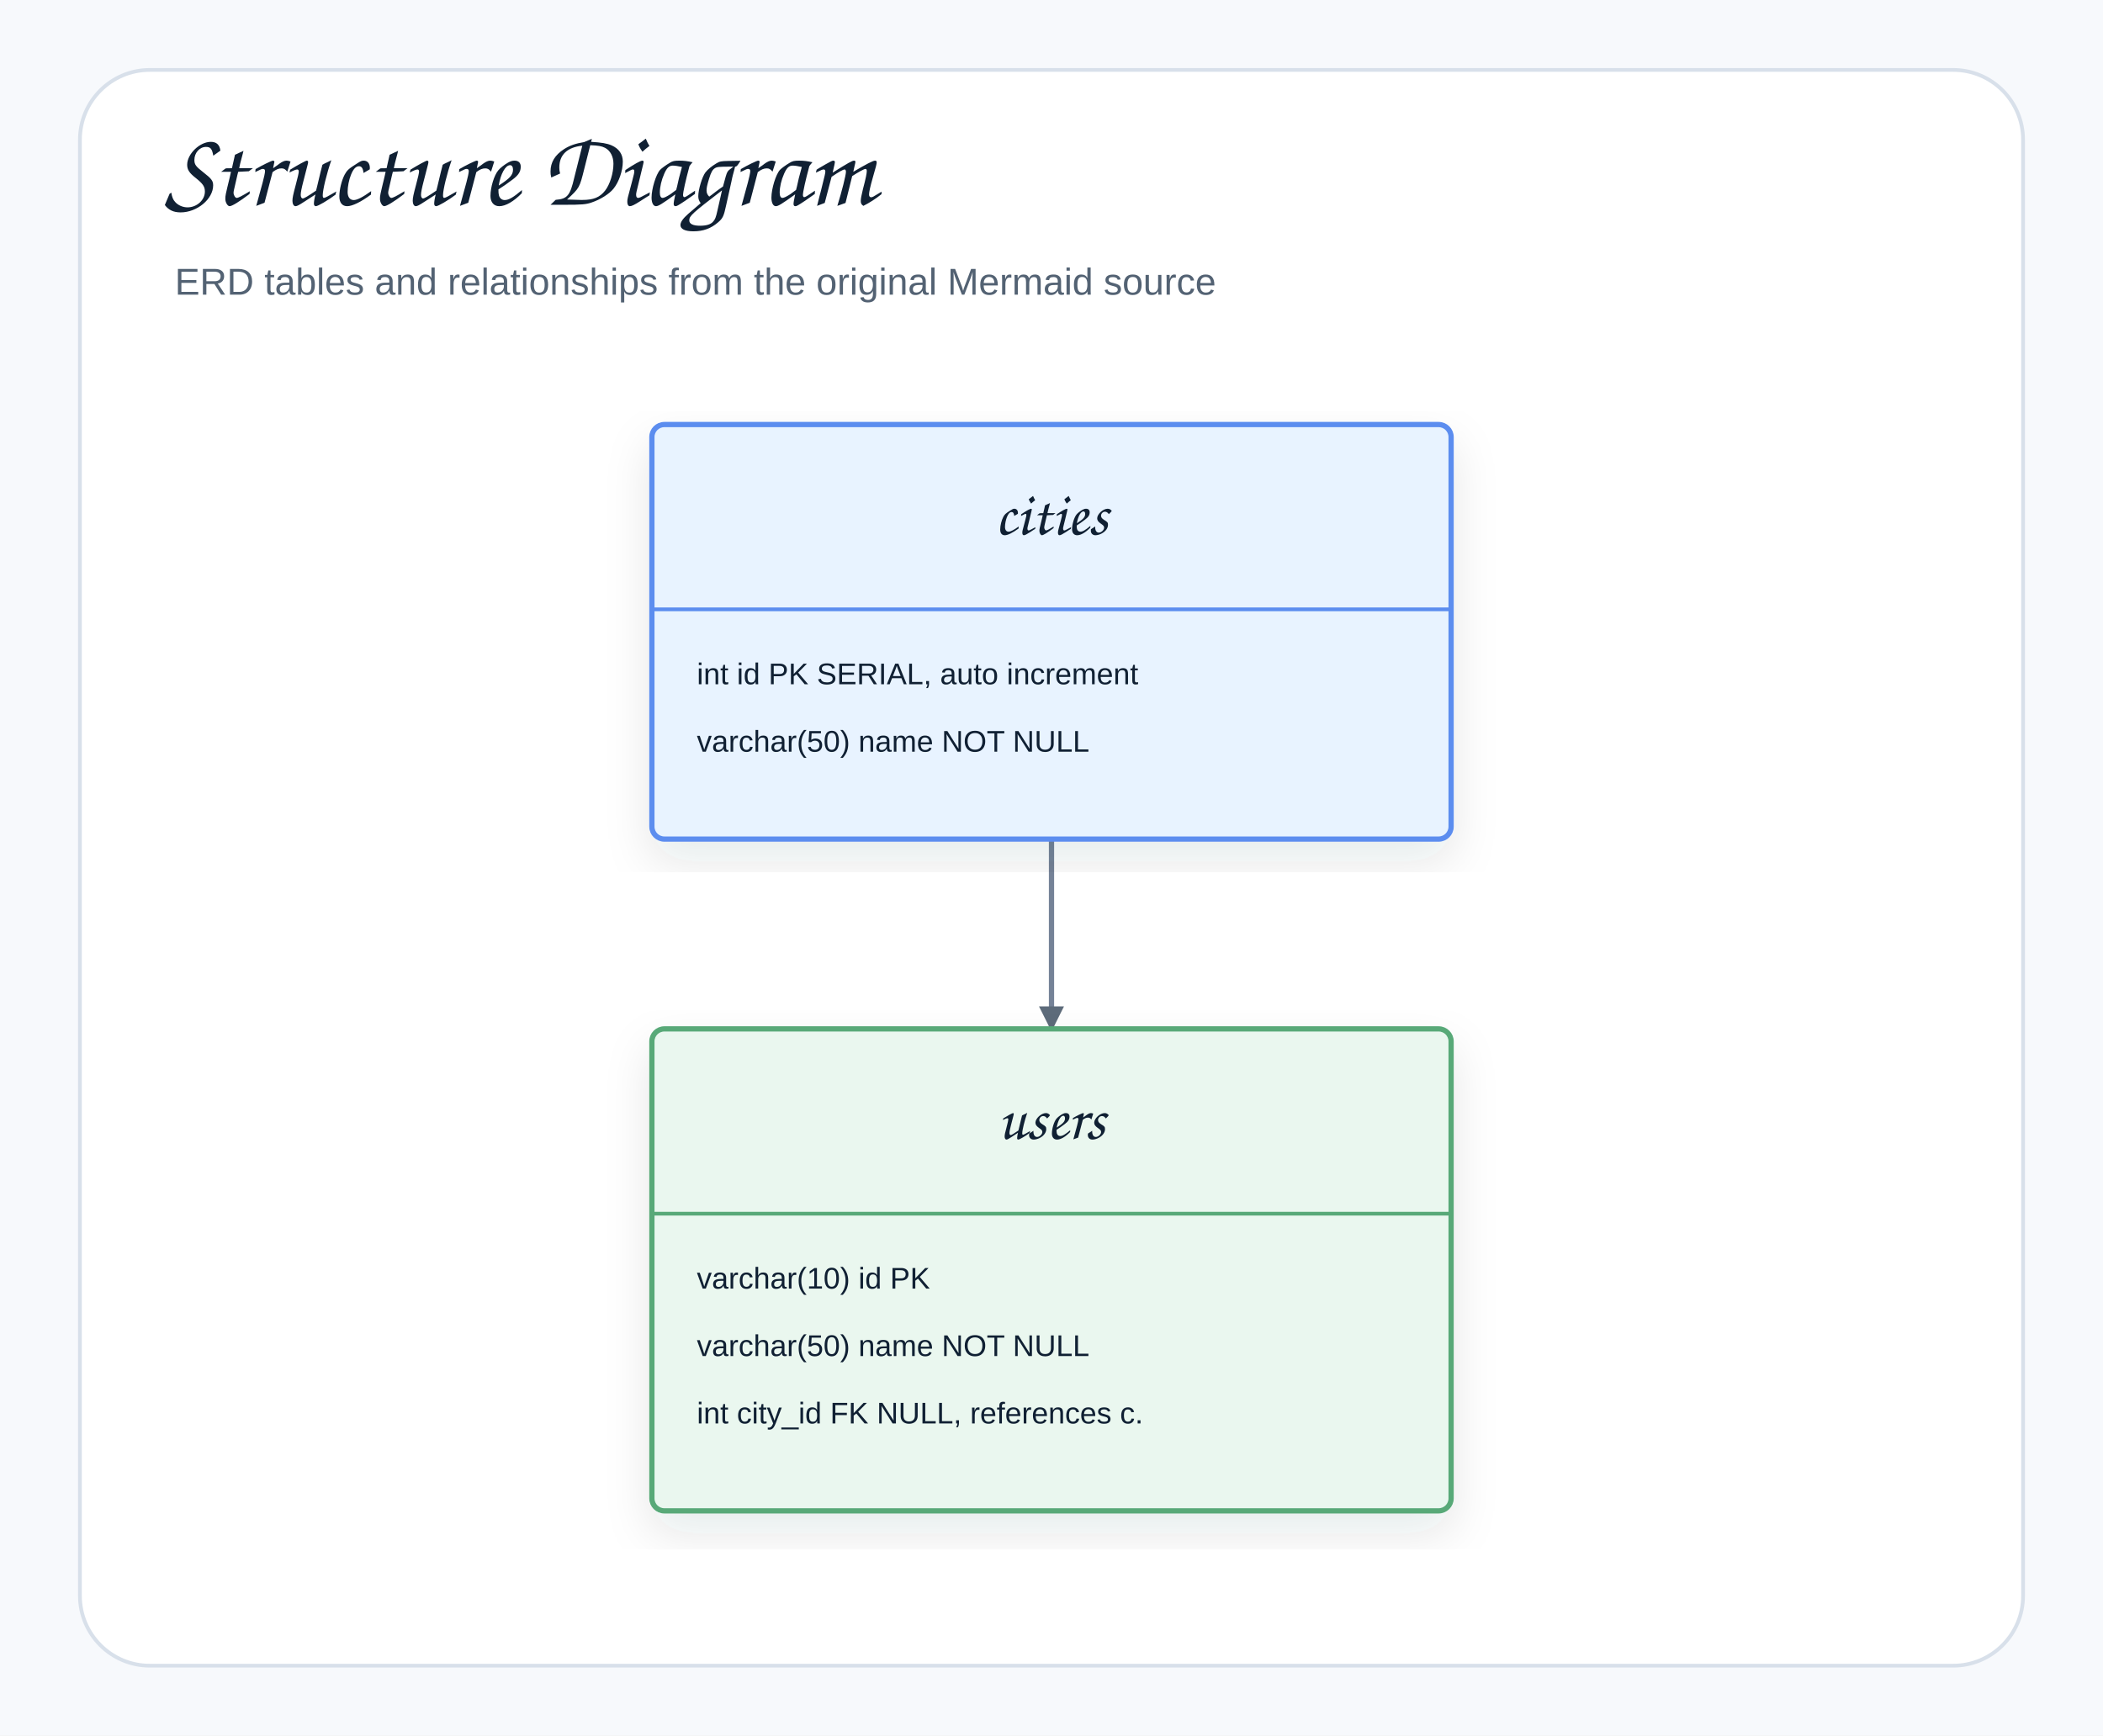
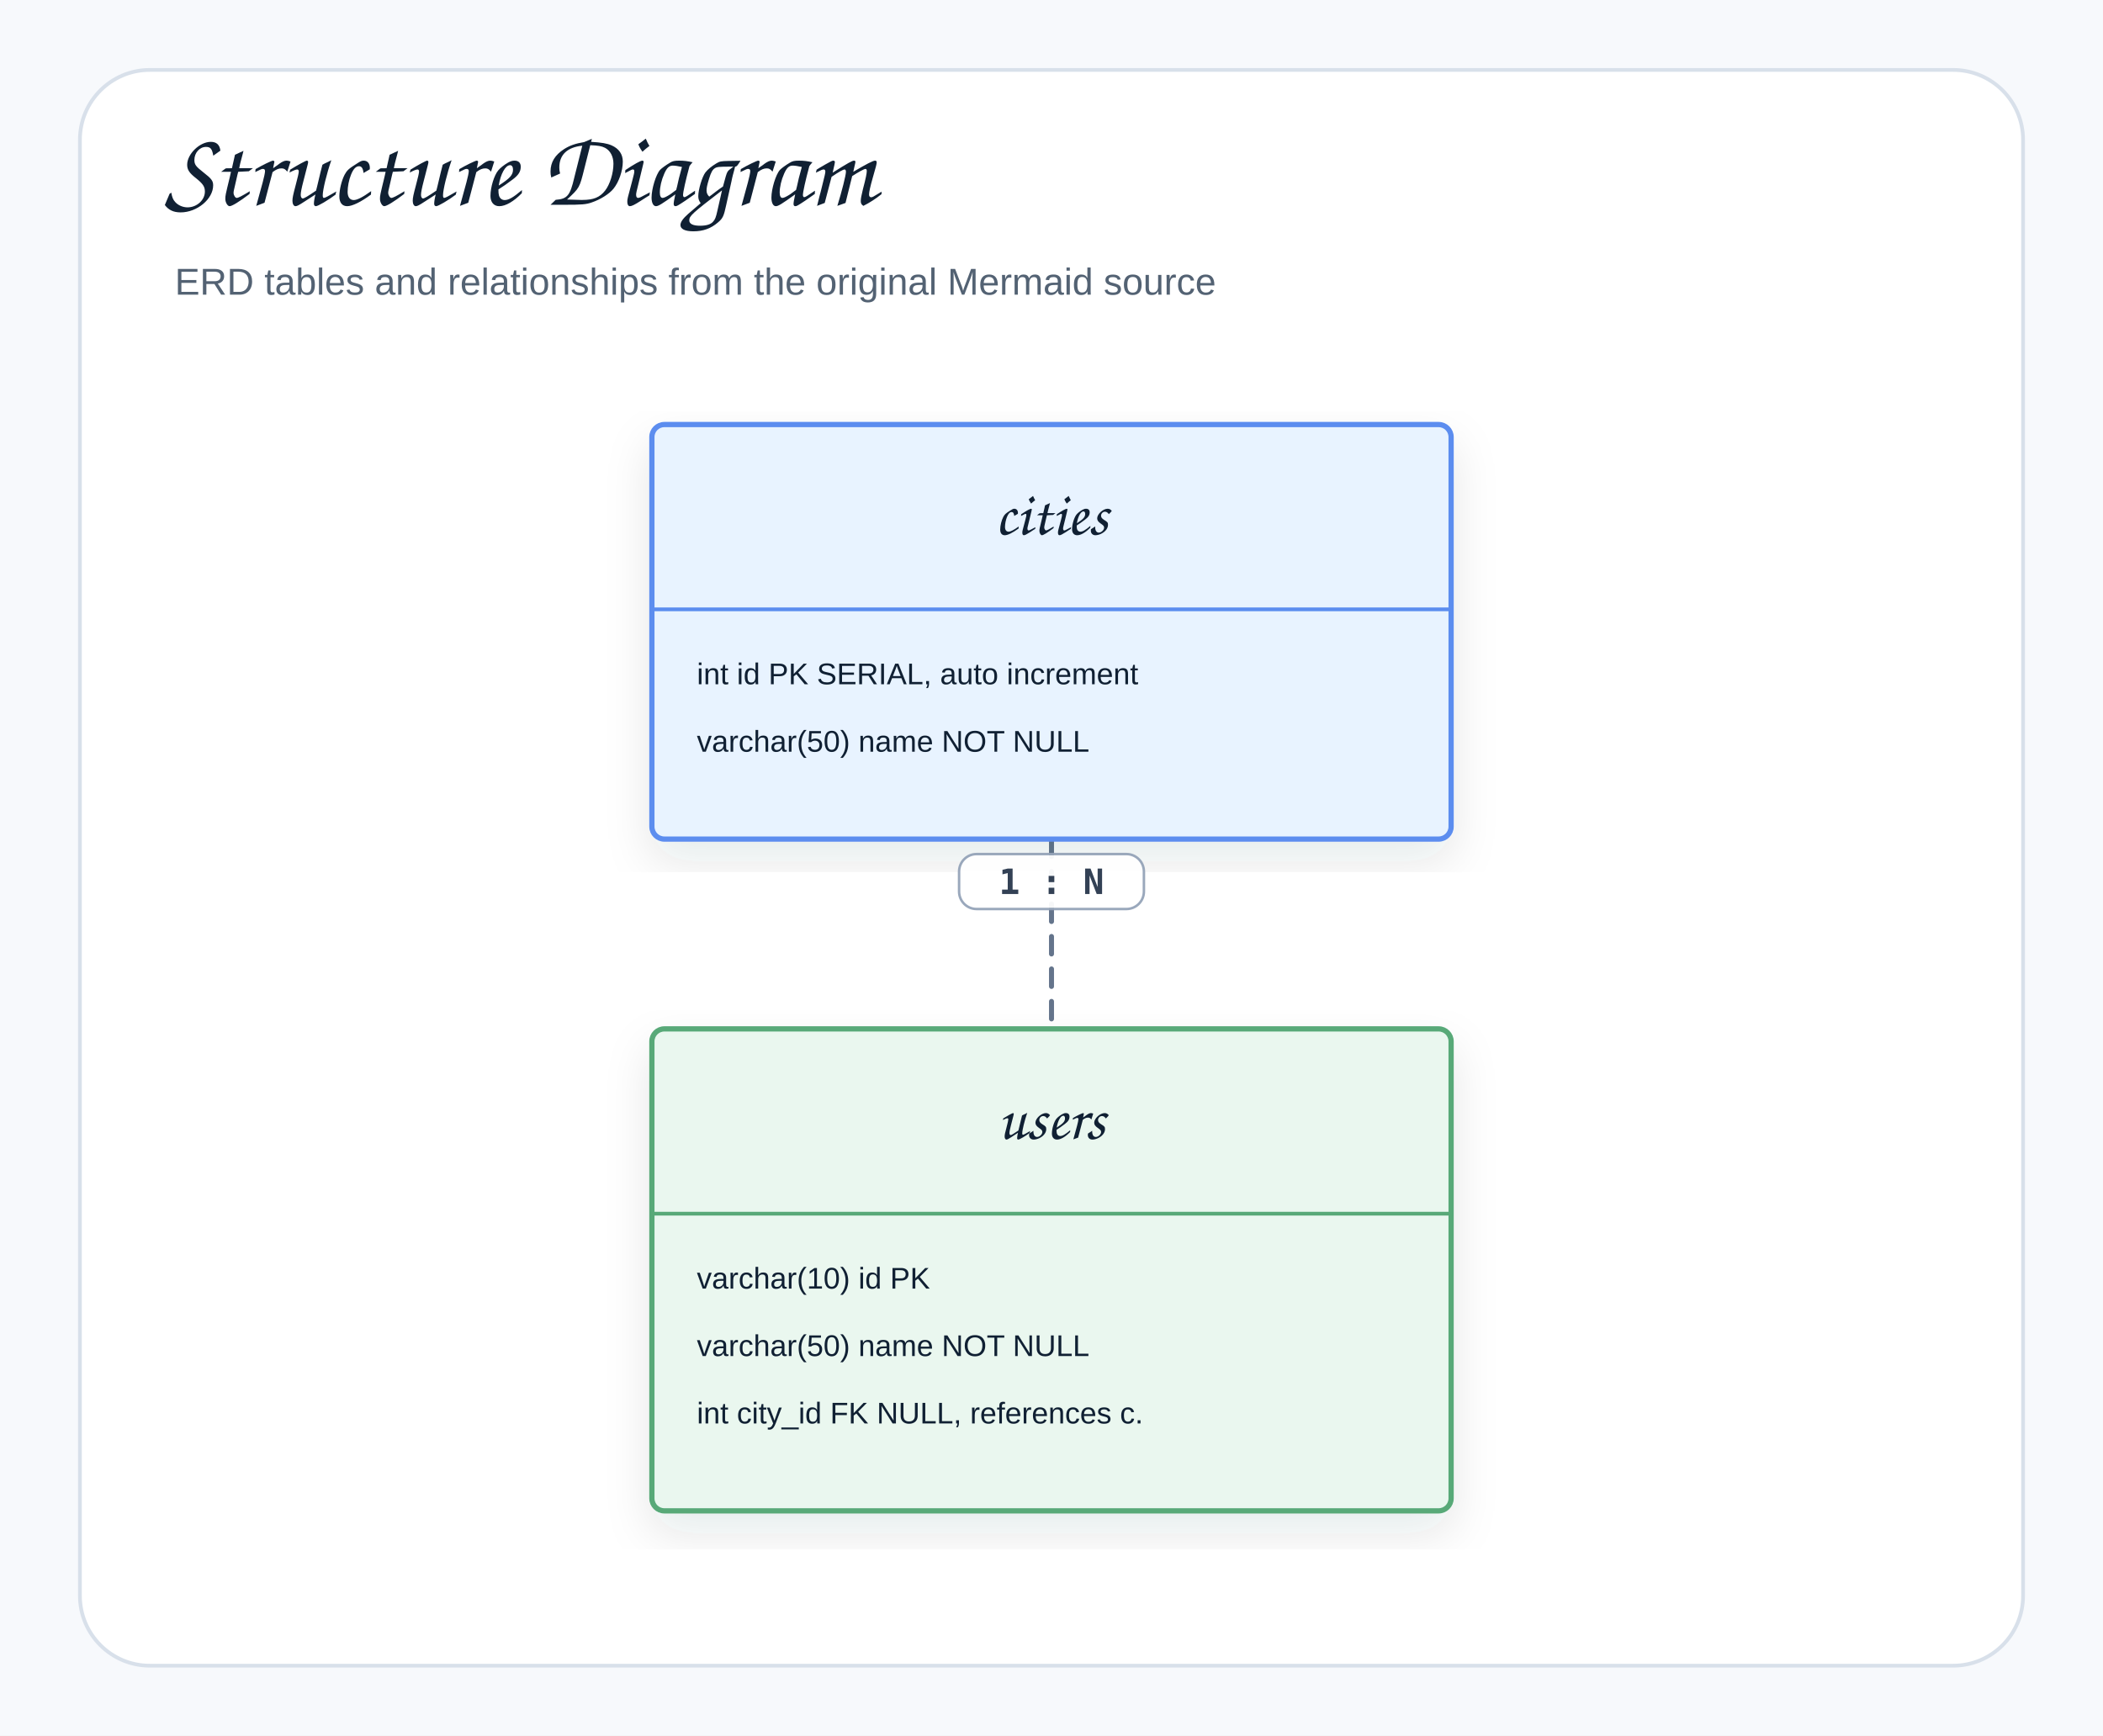
<svg xmlns="http://www.w3.org/2000/svg" width="842" height="695" viewBox="0 0 842 695" role="img" aria-label="Structure Diagram">
  <defs>
    <filter id="shadow" x="-8%" y="-8%" width="116%" height="116%">
      <feDropShadow dx="0" dy="8" stdDeviation="9" flood-color="#1f2937" flood-opacity="0.10" />
    </filter>
-     <marker id="openArrow" markerUnits="userSpaceOnUse" markerWidth="10" markerHeight="10" refX="9" refY="5" orient="auto">
-       <path d="M 0 0 L 10 5 L 0 10 Z" fill="#5D6B7A" />
-     </marker>
-     <marker id="inheritArrow" markerUnits="userSpaceOnUse" markerWidth="10" markerHeight="10" refX="9" refY="5" orient="auto">
-       <path d="M 0 0 L 10 5 L 0 10 Z" fill="#ffffff" />
-     </marker>
    <style>
    .canvas{fill:#f7f9fc}.frame{fill:#fff;stroke:#d8e0ea;stroke-width:1.5}
    .title{font-family:"Architects Daughter","Comic Sans MS","Comic Sans",cursive;font-size:43px;font-weight:400;fill:#102033}
    .subtitle{font-family:"Comic Sans MS","Comic Sans","Comic Neue",Arial,sans-serif;font-size:15px;font-weight:400;fill:#536273}
    .label{font-family:"Architects Daughter","Comic Sans MS","Comic Sans",cursive;font-size:25px;font-weight:400;fill:#102033}
    .smallLabel{font-family:"Architects Daughter","Comic Sans MS","Comic Sans",cursive;font-size:21px;font-weight:400;fill:#102033}
    .mono{font-family:"Comic Sans MS","Comic Sans","Comic Neue",Arial,sans-serif;font-size:12px;font-weight:400;fill:#102033}
    .small{font-family:"Comic Sans MS","Comic Sans","Comic Neue",Arial,sans-serif;font-size:12px;font-weight:400;fill:#536273}
    .strong{font-family:"Comic Sans MS","Comic Sans","Comic Neue",Arial,sans-serif;font-size:13px;font-weight:400;fill:#102033}
    .card{stroke-width:2.1;filter:url(#shadow)}.compartment{stroke-width:1.5;fill:none}
-     .line{stroke:#758297;stroke-width:2.1;fill:none;marker-end:url(#openArrow)}
+     .line{stroke:#758297;stroke-width:2.1;fill:none}
    .plainLine{stroke:#758297;stroke-width:2.1;fill:none}
-     .dashed{stroke:#758297;stroke-width:2.1;stroke-dasharray:7 6;fill:none;marker-end:url(#openArrow)}
-     .inheritLine{stroke:#758297;stroke-width:2.2;fill:none;marker-end:url(#inheritArrow)}
-     .implLine{stroke:#758297;stroke-width:2.2;stroke-dasharray:8 7;fill:none;marker-end:url(#inheritArrow)}
-   </style>
+     .dashed{stroke:#758297;stroke-width:2.1;stroke-dasharray:7 6;fill:none}
+     .inheritLine{stroke:#758297;stroke-width:2.2;fill:none}
+     .implLine{stroke:#758297;stroke-width:2.2;stroke-dasharray:8 7;fill:none}
+ 
+   .cardinalityBox{fill:#ffffff;stroke:#94a3b8;stroke-width:1;rx:7;opacity:.94}
+   .cardinalityLabel{font-family:"Comic Mono", "SFMono-Regular", monospace;font-size:14px;font-weight:700;fill:#334155}
+ .erdRelation{fill:none;stroke:#64748b;stroke-width:2;stroke-linecap:round;stroke-linejoin:round;stroke-dasharray:7 6}
+ </style>
  </defs>
  <rect class="canvas" width="842" height="695" />
  <rect class="frame" x="32" y="28" width="778" height="639" rx="28" />
  <text class="title" x="66" y="82">Structure Diagram</text>
  <text class="subtitle" x="70" y="118">ERD tables and relationships from the original Mermaid source</text>
-   <path class="line" d="M421 336 L421 412" data-connector="line" />
+   <path class="erdRelation" d="M421 336 L421 412" />
  <g transform="translate(261,170)">
    <rect class="card" x="0" y="0" width="320" height="166" rx="5" fill="#E8F3FF" stroke="#5B8DEF" />
    <line class="compartment" x1="0" y1="74" x2="320" y2="74" stroke="#5B8DEF" />
    <text class="label" x="160" y="44" text-anchor="middle">cities</text>
    <text class="mono" x="18" y="104">int id PK SERIAL, auto increment</text>
    <text class="mono" x="18" y="131">varchar(50) name NOT NULL</text>
  </g>
  <g transform="translate(261,412)">
    <rect class="card" x="0" y="0" width="320" height="193" rx="5" fill="#EAF7EF" stroke="#58A978" />
    <line class="compartment" x1="0" y1="74" x2="320" y2="74" stroke="#58A978" />
    <text class="label" x="160" y="44" text-anchor="middle">users</text>
    <text class="mono" x="18" y="104">varchar(10) id PK</text>
    <text class="mono" x="18" y="131">varchar(50) name NOT NULL</text>
    <text class="mono" x="18" y="158">int city_id FK NULL, references c.</text>
  </g>
+   <g class="cardinality" data-cardinality="1 : N">
+     <rect class="cardinalityBox" x="384.0" y="342.0" width="74" height="22" />
+     <text class="cardinalityLabel" x="421.0" y="358.0" text-anchor="middle">1 : N</text>
+   </g>
</svg>
